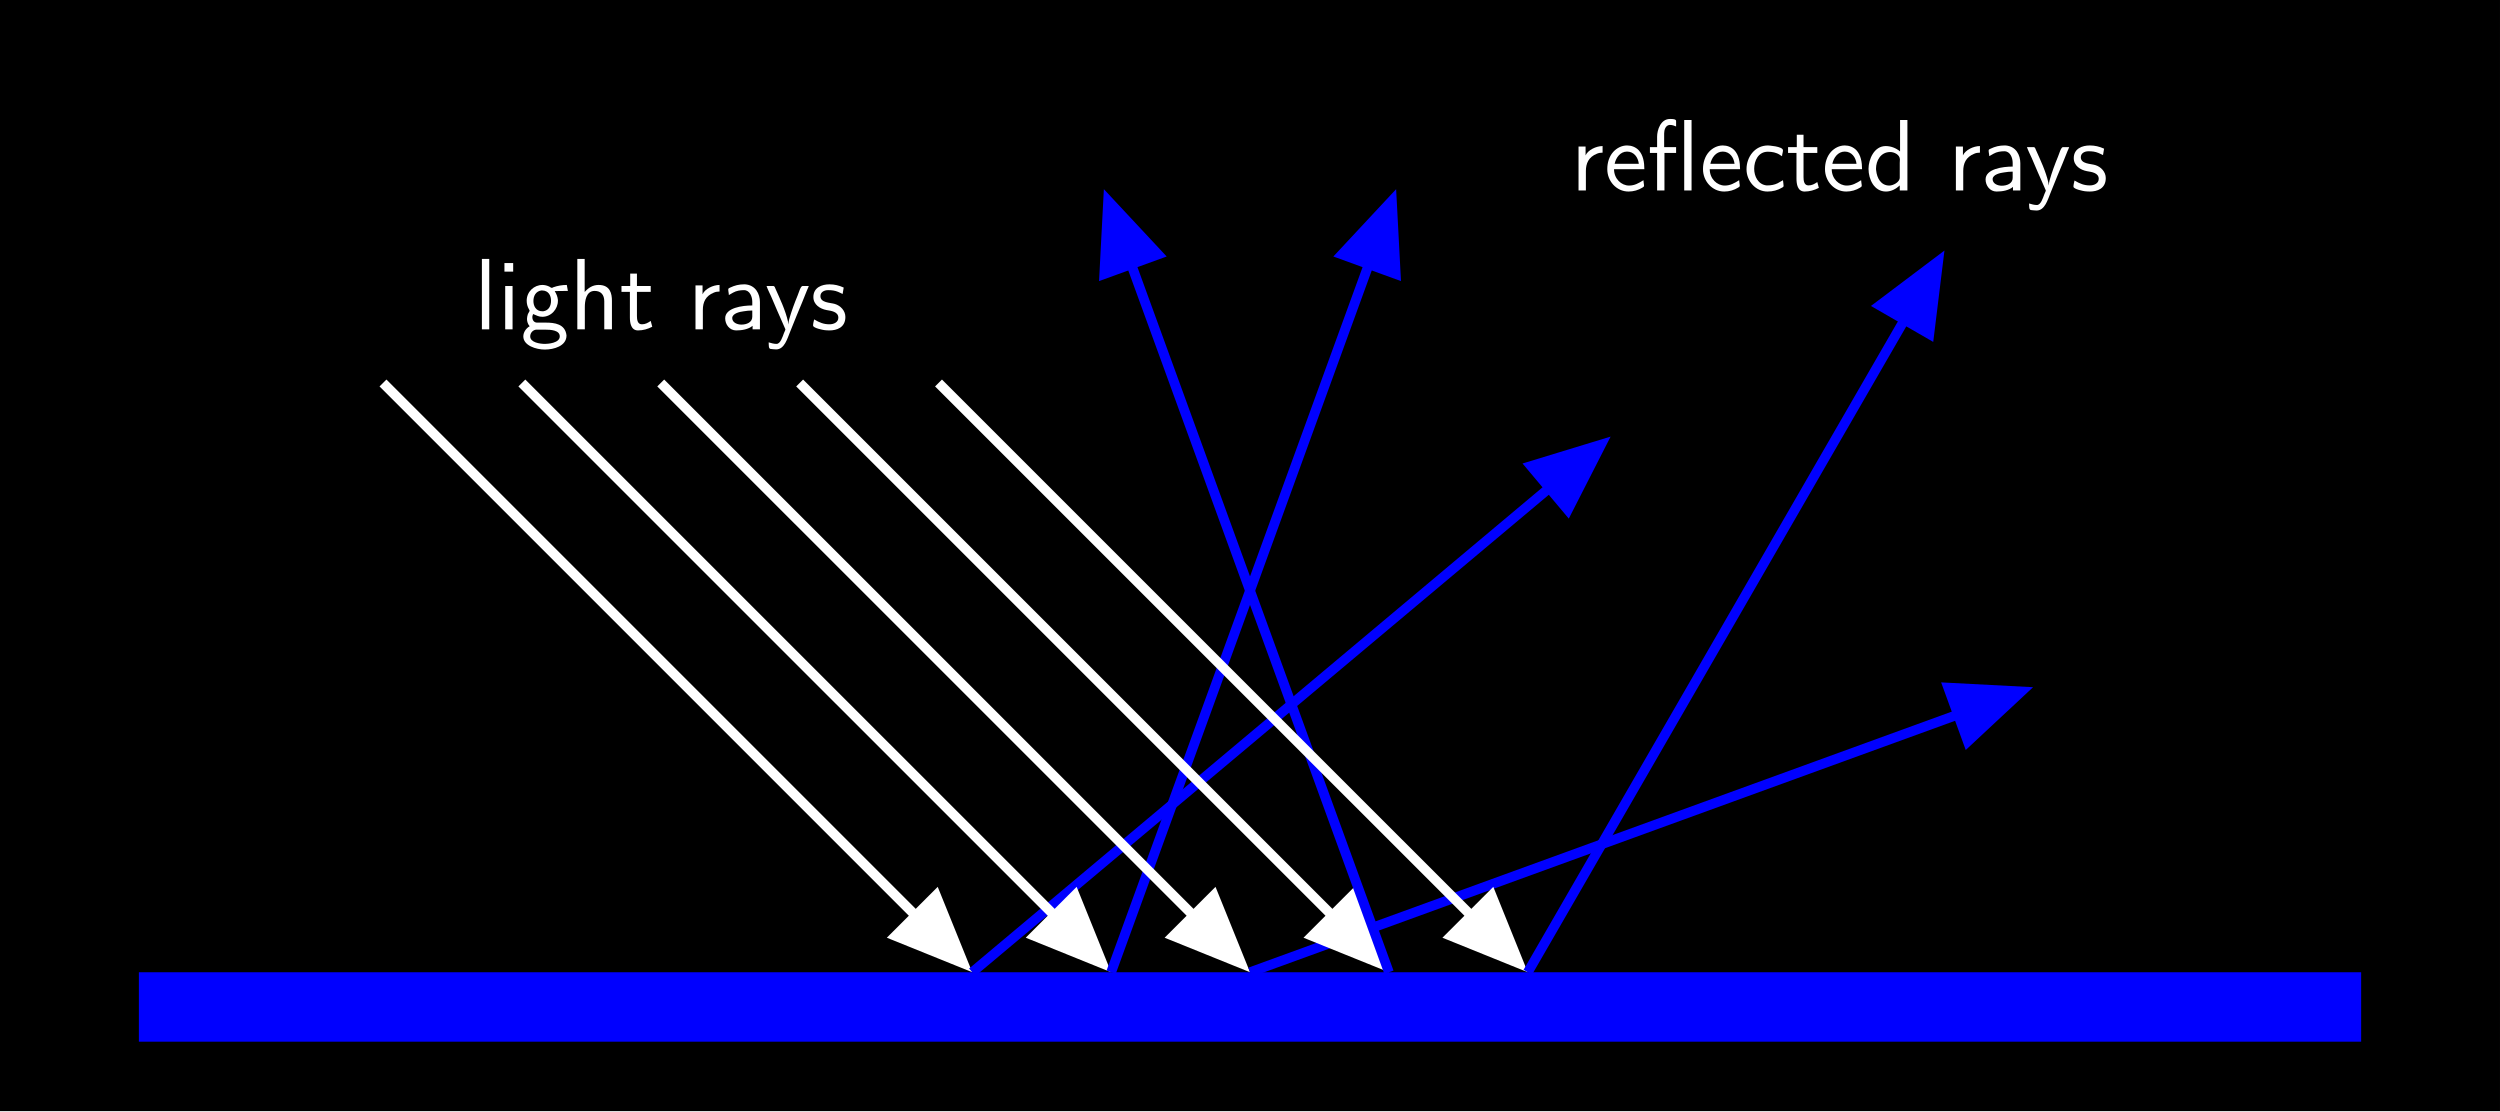
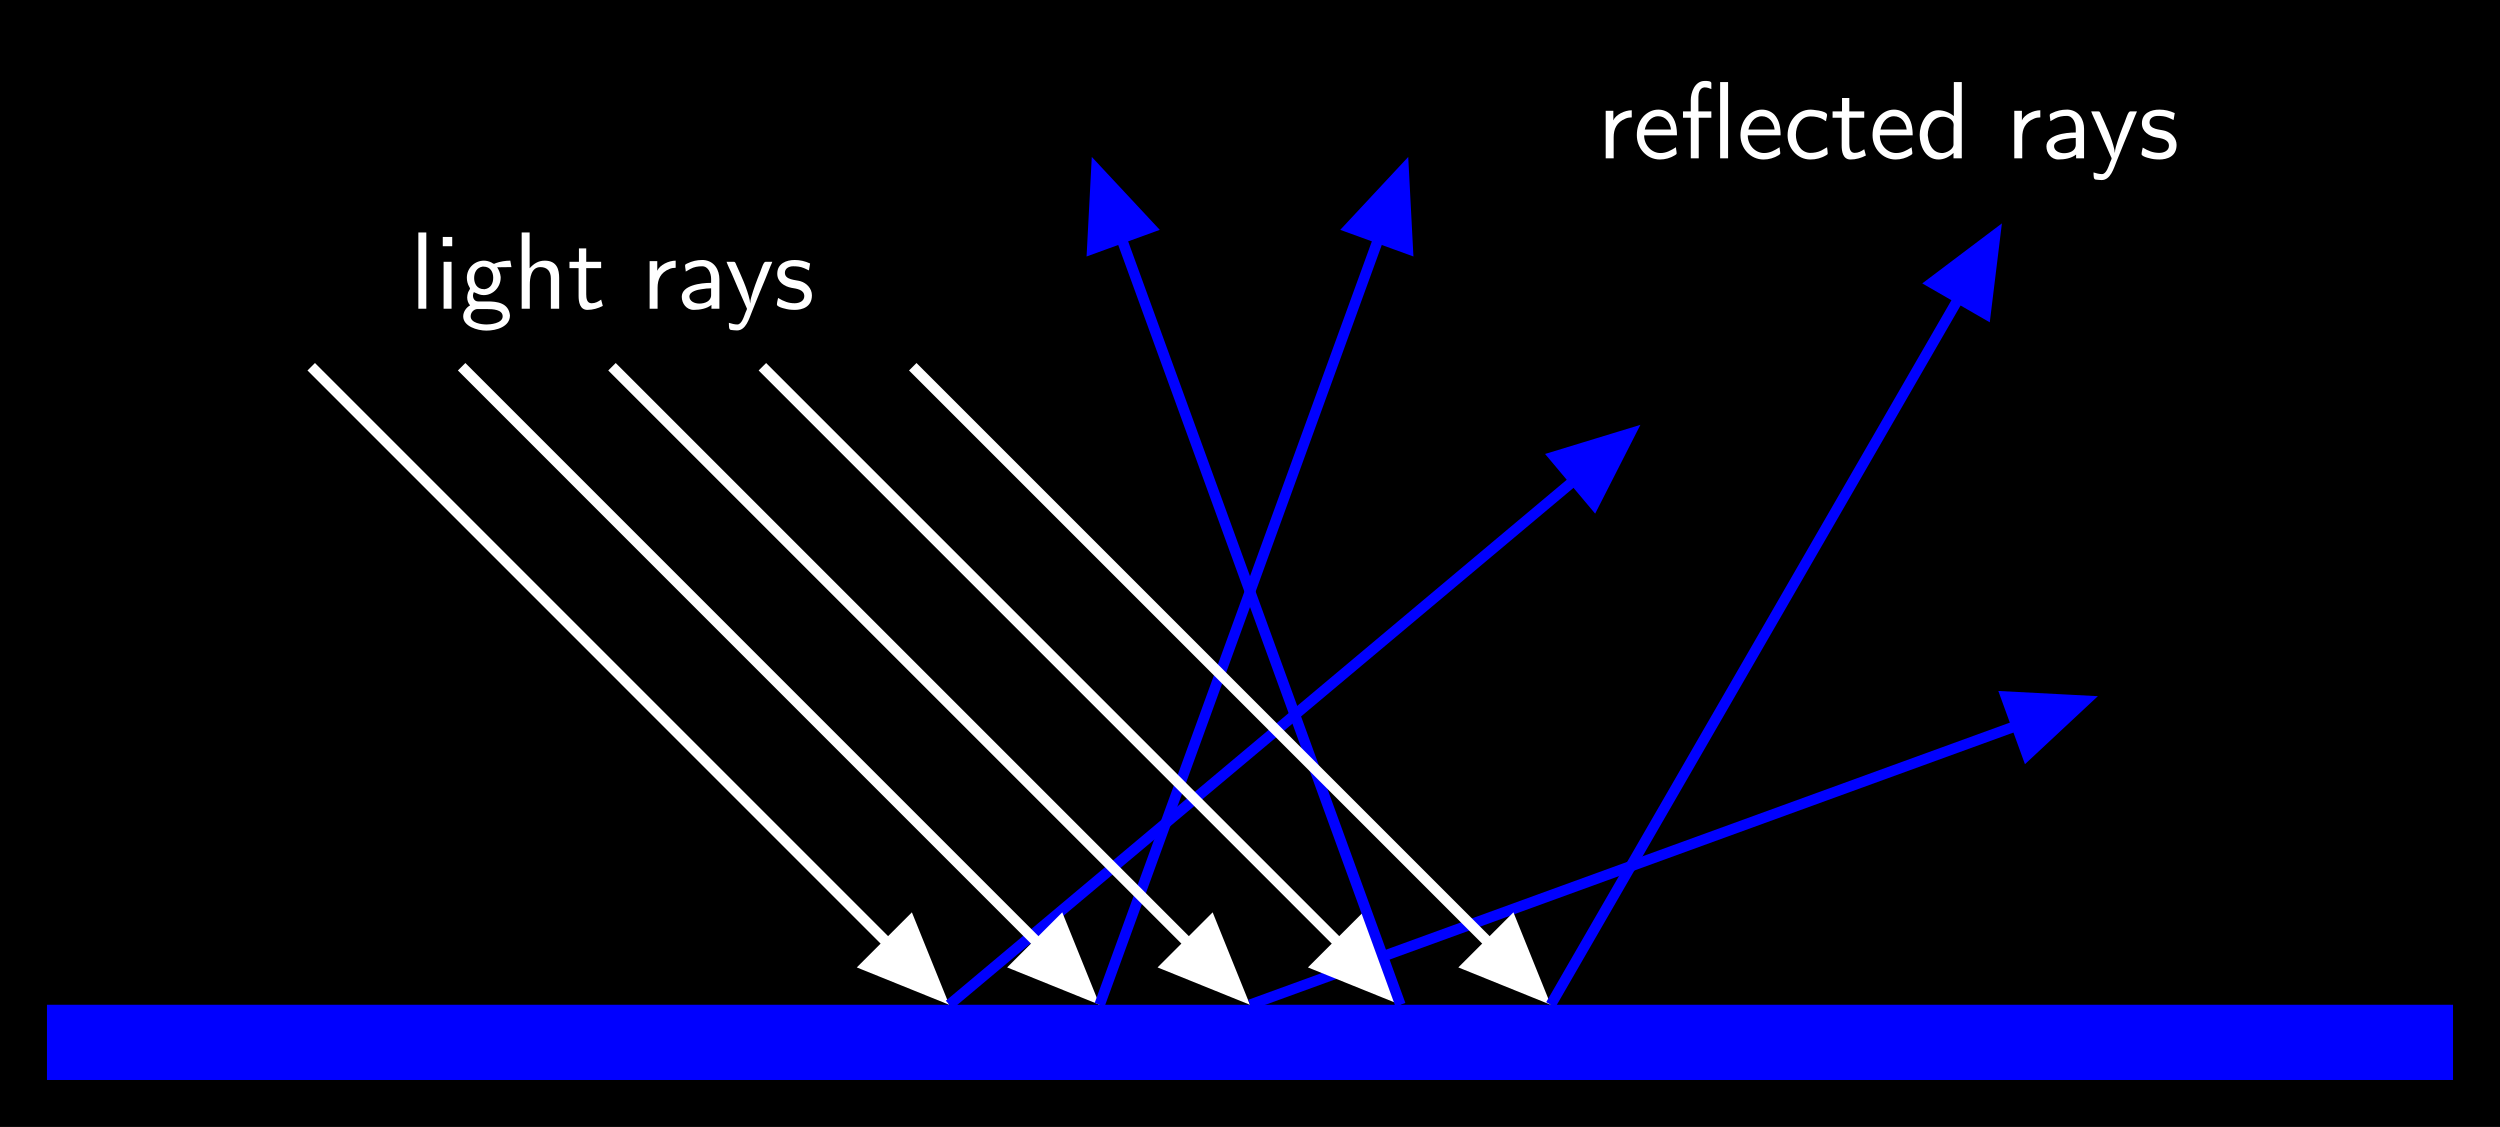
- <svg xmlns="http://www.w3.org/2000/svg" xmlns:xlink="http://www.w3.org/1999/xlink" width="255.118" height="113.386" viewBox="0 0 255.118 113.386">
+ <svg xmlns="http://www.w3.org/2000/svg" xmlns:xlink="http://www.w3.org/1999/xlink" width="235.625" height="106.214" viewBox="0 0 235.625 106.214">
  <defs>
    <g>
      <g id="glyph-0-0">
        <path d="M 0.812 -7.203 L 0.812 -0.016 L 1.562 -0.016 L 1.562 -7.203 Z M 0.812 -7.203 " />
      </g>
      <g id="glyph-0-1">
        <path d="M 0.812 -4.438 L 0.812 -0.016 L 1.562 -0.016 L 1.562 -4.438 Z M 0.734 -6.781 L 0.734 -5.906 L 1.625 -5.906 L 1.625 -6.781 Z M 0.734 -6.781 " />
      </g>
      <g id="glyph-0-2">
        <path d="M 0.922 -0.344 L 0.922 -0.328 C 0.562 -0.125 0.281 0.281 0.281 0.703 C 0.281 1.641 1.594 2.047 2.469 2.047 C 3.406 2.047 4.688 1.688 4.688 0.609 C 4.562 -0.578 3.453 -0.703 2.578 -0.703 L 1.688 -0.703 C 1.375 -0.703 1.203 -0.953 1.203 -1.25 L 1.203 -1.312 C 1.219 -1.422 1.25 -1.5 1.281 -1.578 C 1.656 -1.422 1.859 -1.297 2.219 -1.297 C 3.125 -1.297 3.812 -2.078 3.812 -2.938 L 3.812 -3.016 C 3.781 -3.344 3.656 -3.641 3.484 -3.922 L 4.828 -3.938 L 4.719 -4.547 C 4.266 -4.547 3.781 -4.469 3.344 -4.312 C 3.297 -4.281 3.234 -4.25 3.188 -4.25 C 3.109 -4.25 3 -4.344 2.938 -4.375 C 2.719 -4.484 2.469 -4.547 2.234 -4.547 C 1.391 -4.547 0.625 -3.875 0.625 -2.938 C 0.625 -2.625 0.703 -2.328 0.859 -2.062 C 0.875 -2.031 0.922 -1.969 0.922 -1.922 C 0.922 -1.844 0.781 -1.672 0.734 -1.531 C 0.688 -1.375 0.656 -1.219 0.656 -1.078 C 0.656 -0.812 0.75 -0.531 0.922 -0.344 Z M 1.578 0.016 L 2.516 0.016 C 3.078 0.016 4 0.062 4 0.703 C 4 1.391 2.766 1.469 2.5 1.469 C 1.984 1.469 0.984 1.328 0.984 0.703 C 0.984 0.359 1.234 0.062 1.578 0.016 Z M 2.109 -3.984 L 2.188 -3.984 C 2.875 -3.984 3.109 -3.438 3.109 -2.938 C 3.109 -2.406 2.875 -1.938 2.312 -1.859 L 2.234 -1.859 C 1.562 -1.859 1.312 -2.406 1.312 -2.906 C 1.312 -3.422 1.547 -3.891 2.109 -3.984 Z M 2.109 -3.984 " />
      </g>
      <g id="glyph-0-3">
        <path d="M 0.812 -7.203 L 0.812 -0.016 L 1.578 -0.016 L 1.578 -2.281 C 1.578 -2.875 1.688 -3.938 2.578 -3.938 C 3.234 -3.938 3.562 -3.531 3.562 -2.875 C 3.562 -2.75 3.562 -2.625 3.562 -2.516 L 3.562 -0.016 L 4.344 -0.016 L 4.344 -2.375 C 4.344 -2.547 4.344 -2.734 4.344 -2.922 C 4.344 -3.656 4.172 -4.547 2.984 -4.547 C 2.375 -4.547 1.938 -4.25 1.562 -3.828 L 1.562 -7.203 Z M 0.812 -7.203 " />
      </g>
      <g id="glyph-0-4">
        <path d="M 1.062 -5.703 L 1.062 -4.438 L 0.172 -4.438 L 0.172 -3.844 L 1.031 -3.844 L 1.031 -1.219 C 1.031 -0.672 1.141 0.094 1.859 0.094 C 2.375 0.094 2.859 -0.047 3.312 -0.281 L 3.156 -0.875 C 2.859 -0.672 2.609 -0.531 2.25 -0.531 C 1.797 -0.531 1.75 -1.031 1.75 -1.375 L 1.75 -3.844 L 3.156 -3.844 L 3.156 -4.438 L 1.75 -4.438 L 1.75 -5.703 Z M 1.062 -5.703 " />
      </g>
      <g id="glyph-0-5">
        <path d="M 1.531 -3.594 L 1.531 -4.5 L 0.812 -4.5 L 0.812 -0.016 L 1.562 -0.016 L 1.562 -2 C 1.562 -2.766 1.828 -3.422 2.688 -3.766 C 2.859 -3.844 3.062 -3.875 3.266 -3.875 L 3.266 -4.547 C 2.609 -4.547 1.766 -4.141 1.531 -3.594 Z M 1.531 -3.594 " />
      </g>
      <g id="glyph-0-6">
        <path d="M 0.812 -3.516 C 0.969 -3.594 1.094 -3.688 1.25 -3.766 C 1.578 -3.953 1.969 -4.016 2.359 -4.016 C 2.953 -4.016 3.203 -3.344 3.203 -2.828 C 3.203 -2.703 3.203 -2.578 3.203 -2.453 C 2.188 -2.453 0.438 -2.219 0.438 -1.141 C 0.438 -0.516 0.875 0.094 1.562 0.094 C 2.141 0.094 2.797 -0.016 3.234 -0.375 L 3.234 -0.016 L 3.984 -0.016 L 3.984 -2.797 C 3.984 -3.625 3.547 -4.531 2.469 -4.609 L 2.359 -4.609 C 1.859 -4.609 1.406 -4.5 0.953 -4.281 C 0.875 -4.25 0.75 -4.203 0.75 -4.094 C 0.75 -3.891 0.812 -3.703 0.812 -3.516 Z M 3.203 -1.938 L 3.203 -1.297 C 3.203 -0.719 2.609 -0.5 2.094 -0.5 C 1.672 -0.5 1.156 -0.703 1.156 -1.172 C 1.172 -1.656 1.953 -1.812 2.328 -1.859 C 2.609 -1.906 2.906 -1.938 3.203 -1.938 Z M 3.203 -1.938 " />
      </g>
      <g id="glyph-0-7">
        <path d="M 0.141 -4.438 C 0.266 -4.078 0.453 -3.719 0.609 -3.375 C 1.031 -2.375 1.453 -1.406 1.891 -0.422 L 2 -0.172 C 2.031 -0.125 2.047 -0.078 2.062 -0.031 L 2.062 -0.016 C 2.062 0.031 2.047 0.078 2.031 0.109 L 1.922 0.359 C 1.766 0.766 1.562 1.469 1.156 1.469 C 0.891 1.469 0.625 1.391 0.359 1.312 C 0.375 1.656 0.344 1.938 0.547 1.984 C 0.734 2 0.938 2.031 1.125 2.031 C 1.969 2.031 2.266 0.922 2.547 0.234 L 3.234 -1.469 C 3.594 -2.328 3.953 -3.188 4.281 -4.031 C 4.344 -4.172 4.406 -4.297 4.453 -4.438 L 3.812 -4.438 C 3.625 -4.438 3.438 -3.797 3.312 -3.469 C 2.984 -2.672 2.688 -1.875 2.453 -1.047 C 2.406 -0.875 2.375 -0.688 2.375 -0.516 C 2.344 -0.609 2.344 -0.719 2.328 -0.812 C 2.078 -1.953 1.5 -3.156 1.062 -4.141 L 0.984 -4.328 C 0.922 -4.406 0.922 -4.438 0.812 -4.438 Z M 0.141 -4.438 " />
      </g>
      <g id="glyph-0-8">
        <path d="M 0.406 -1.031 C 0.359 -0.828 0.297 -0.594 0.297 -0.406 C 0.297 -0.141 1.328 0.047 1.453 0.062 C 1.609 0.078 1.781 0.094 1.969 0.094 C 2.703 0.094 3.594 -0.188 3.594 -1.281 C 3.594 -1.922 3.094 -2.438 2.516 -2.609 C 2.031 -2.75 1.047 -2.719 1.047 -3.406 C 1.047 -3.812 1.422 -4.016 1.828 -4.016 C 2.172 -4.016 2.516 -3.984 2.844 -3.844 C 3.016 -3.781 3.156 -3.688 3.312 -3.625 L 3.422 -4.281 C 2.938 -4.5 2.484 -4.609 1.969 -4.609 C 1.203 -4.609 0.328 -4.297 0.328 -3.312 C 0.328 -2.531 1.016 -2.109 1.672 -1.984 C 2.125 -1.906 2.875 -1.828 2.875 -1.203 C 2.875 -0.734 2.406 -0.531 1.969 -0.531 C 1.391 -0.531 0.953 -0.703 0.406 -1.031 Z M 0.406 -1.031 " />
      </g>
      <g id="glyph-0-9">
        <path d="M 4.031 -1.062 C 3.531 -0.75 3.125 -0.516 2.562 -0.516 C 1.781 -0.516 1.031 -1.203 1.031 -2.188 L 4.125 -2.188 C 4.125 -2.875 4.016 -3.625 3.531 -4.141 C 3.219 -4.453 2.797 -4.609 2.359 -4.609 C 1.812 -4.609 1.312 -4.344 0.953 -3.953 C 0.531 -3.484 0.344 -2.844 0.344 -2.219 L 0.344 -2.172 C 0.344 -1 1.25 0.094 2.516 0.094 C 3.016 0.094 3.516 -0.047 3.938 -0.312 C 4 -0.375 4.094 -0.391 4.094 -0.484 C 4.094 -0.672 4.031 -0.875 4.031 -1.062 Z M 1.094 -2.734 C 1.219 -3.344 1.656 -3.984 2.359 -3.984 C 3.062 -3.984 3.484 -3.406 3.562 -2.734 Z M 1.094 -2.734 " />
      </g>
      <g id="glyph-0-10">
        <path d="M 1 -4.438 L 0.266 -4.438 L 0.266 -3.844 L 1 -3.844 L 1 -0.016 L 1.75 -0.016 L 1.75 -3.844 L 2.938 -3.844 L 2.938 -4.438 L 1.719 -4.438 L 1.719 -5.828 C 1.719 -6.172 1.844 -6.656 2.266 -6.703 L 2.328 -6.703 C 2.562 -6.703 2.734 -6.625 2.938 -6.547 L 2.938 -7.109 C 2.938 -7.312 2.516 -7.312 2.359 -7.312 L 2.312 -7.312 C 1.359 -7.312 1 -6.188 1 -5.5 Z M 3.766 -7.203 L 3.766 -0.016 L 4.516 -0.016 L 4.516 -7.203 Z M 3.766 -7.203 " />
      </g>
      <g id="glyph-0-11">
        <path d="M 4.078 -1.062 C 3.891 -0.969 3.719 -0.844 3.531 -0.75 C 3.219 -0.594 2.844 -0.531 2.5 -0.531 L 2.406 -0.531 C 1.531 -0.625 1.141 -1.469 1.141 -2.234 C 1.141 -3.047 1.562 -3.969 2.531 -3.969 C 2.953 -3.969 3.391 -3.891 3.75 -3.656 C 3.828 -3.609 3.891 -3.547 3.984 -3.516 C 3.984 -3.703 4.078 -3.906 4.078 -4.109 C 4.078 -4.531 2.531 -4.609 2.547 -4.609 C 1.188 -4.609 0.359 -3.406 0.359 -2.203 L 0.359 -2.141 C 0.375 -1 1.266 0.094 2.5 0.094 C 3.031 0.094 3.531 -0.031 4 -0.312 C 4.062 -0.359 4.141 -0.375 4.141 -0.484 C 4.141 -0.672 4.094 -0.875 4.078 -1.062 Z M 4.078 -1.062 " />
      </g>
      <g id="glyph-0-12">
        <path d="M 3.578 -7.203 L 3.578 -4 C 3.172 -4.344 2.641 -4.547 2.109 -4.547 C 0.938 -4.547 0.359 -3.203 0.359 -2.219 C 0.359 -1.172 0.922 0.094 2.141 0.094 C 2.672 0.094 3.172 -0.172 3.547 -0.531 L 3.547 -0.016 L 4.328 -0.016 L 4.328 -7.203 Z M 1.141 -2.047 C 1.125 -2.109 1.125 -2.188 1.125 -2.25 C 1.125 -3.047 1.594 -3.938 2.578 -3.938 C 2.969 -3.938 3.562 -3.672 3.562 -3.172 C 3.562 -3.047 3.547 -2.938 3.547 -2.828 L 3.547 -1.328 C 3.547 -0.844 2.844 -0.516 2.484 -0.516 C 1.625 -0.516 1.219 -1.281 1.141 -2.047 Z M 1.141 -2.047 " />
      </g>
    </g>
    <clipPath id="clip-0">
-       <path clip-rule="nonzero" d="M 0 0 L 255.117 0 L 255.117 113.387 L 0 113.387 Z M 0 0 " />
+       <path clip-rule="nonzero" d="M 15 20 L 103 20 L 103 106.215 L 15 106.215 Z M 15 20 " />
    </clipPath>
    <clipPath id="clip-1">
-       <path clip-rule="nonzero" d="M 85 31 L 178 31 L 178 113.387 L 85 113.387 Z M 85 31 " />
+       <path clip-rule="nonzero" d="M 67 72 L 103 72 L 103 106.215 L 67 106.215 Z M 67 72 " />
    </clipPath>
    <clipPath id="clip-2">
-       <path clip-rule="nonzero" d="M 99 6 L 156 6 L 156 113.387 L 99 113.387 Z M 99 6 " />
+       <path clip-rule="nonzero" d="M 75 27 L 168 27 L 168 106.215 L 75 106.215 Z M 75 27 " />
    </clipPath>
    <clipPath id="clip-3">
-       <path clip-rule="nonzero" d="M 113 56 L 221 56 L 221 113.387 L 113 113.387 Z M 113 56 " />
+       <path clip-rule="nonzero" d="M 29 20 L 117 20 L 117 106.215 L 29 106.215 Z M 29 20 " />
    </clipPath>
    <clipPath id="clip-4">
-       <path clip-rule="nonzero" d="M 99 6 L 156 6 L 156 113.387 L 99 113.387 Z M 99 6 " />
+       <path clip-rule="nonzero" d="M 81 72 L 117 72 L 117 106.215 L 81 106.215 Z M 81 72 " />
    </clipPath>
    <clipPath id="clip-5">
-       <path clip-rule="nonzero" d="M 141 12 L 212 12 L 212 113.387 L 141 113.387 Z M 141 12 " />
+       <path clip-rule="nonzero" d="M 89 2 L 147 2 L 147 106.215 L 89 106.215 Z M 89 2 " />
+     </clipPath>
+     <clipPath id="clip-6">
+       <path clip-rule="nonzero" d="M 43 20 L 131 20 L 131 106.215 L 43 106.215 Z M 43 20 " />
+     </clipPath>
+     <clipPath id="clip-7">
+       <path clip-rule="nonzero" d="M 95 72 L 131 72 L 131 106.215 L 95 106.215 Z M 95 72 " />
+     </clipPath>
+     <clipPath id="clip-8">
+       <path clip-rule="nonzero" d="M 103 52 L 211 52 L 211 106.215 L 103 106.215 Z M 103 52 " />
+     </clipPath>
+     <clipPath id="clip-9">
+       <path clip-rule="nonzero" d="M 57 20 L 145 20 L 145 106.215 L 57 106.215 Z M 57 20 " />
+     </clipPath>
+     <clipPath id="clip-10">
+       <path clip-rule="nonzero" d="M 110 72 L 146 72 L 146 106.215 L 110 106.215 Z M 110 72 " />
+     </clipPath>
+     <clipPath id="clip-11">
+       <path clip-rule="nonzero" d="M 89 2 L 147 2 L 147 106.215 L 89 106.215 Z M 89 2 " />
+     </clipPath>
+     <clipPath id="clip-12">
+       <path clip-rule="nonzero" d="M 71 20 L 160 20 L 160 106.215 L 71 106.215 Z M 71 20 " />
+     </clipPath>
+     <clipPath id="clip-13">
+       <path clip-rule="nonzero" d="M 124 72 L 160 72 L 160 106.215 L 124 106.215 Z M 124 72 " />
+     </clipPath>
+     <clipPath id="clip-14">
+       <path clip-rule="nonzero" d="M 132 8 L 202 8 L 202 106.215 L 132 106.215 Z M 132 8 " />
    </clipPath>
  </defs>
+   <path fill-rule="nonzero" fill="rgb(0%, 0%, 0%)" fill-opacity="1" d="M 0 106.215 L 0 0 L 235.629 0 L 235.629 106.215 Z M 0 106.215 " />
+   <path fill-rule="nonzero" fill="rgb(0%, 0%, 100%)" fill-opacity="1" d="M 4.426 94.699 L 4.426 101.789 L 231.199 101.789 L 231.199 94.699 Z M 4.426 94.699 " />
  <g clip-path="url(#clip-0)">
-     <path fill-rule="nonzero" fill="rgb(0%, 0%, 0%)" fill-opacity="1" d="M 0 113.387 L 0 0 L 255.121 0 L 255.121 113.387 Z M 0 113.387 " />
+     <path fill="none" stroke-width="0.996" stroke-linecap="butt" stroke-linejoin="miter" stroke="rgb(100%, 100%, 100%)" stroke-opacity="1" stroke-miterlimit="10" d="M -3.441 60.135 L 55.528 1.166 " transform="matrix(1, 0, 0, -1, 32.773, 94.701)" />
  </g>
-   <path fill-rule="nonzero" fill="rgb(0%, 0%, 100%)" fill-opacity="1" d="M 14.172 99.215 L 14.172 106.301 L 240.949 106.301 L 240.949 99.215 Z M 14.172 99.215 " />
-   <path fill="none" stroke-width="0.996" stroke-linecap="butt" stroke-linejoin="miter" stroke="rgb(100%, 100%, 100%)" stroke-opacity="1" stroke-miterlimit="10" d="M -3.438 60.131 L 55.527 1.166 " transform="matrix(1, 0, 0, -1, 42.52, 99.213)" />
-   <path fill-rule="nonzero" fill="rgb(100%, 100%, 100%)" fill-opacity="1" stroke-width="0.996" stroke-linecap="butt" stroke-linejoin="miter" stroke="rgb(100%, 100%, 100%)" stroke-opacity="1" stroke-miterlimit="10" d="M -6.506 2.919 L 0.375 -0 L -6.506 -2.92 Z M -6.506 2.919 " transform="matrix(0.7071, 0.7071, 0.7071, -0.7071, 98.04771, 98.0471)" />
+   <path fill-rule="nonzero" fill="rgb(100%, 100%, 100%)" fill-opacity="1" d="M 85.766 86.871 L 88.566 93.801 L 81.637 91 Z M 85.766 86.871 " />
  <g clip-path="url(#clip-1)">
-     <path fill="none" stroke-width="0.996" stroke-linecap="butt" stroke-linejoin="miter" stroke="rgb(0%, 0%, 100%)" stroke-opacity="1" stroke-miterlimit="10" d="M 56.695 -0.002 L 120.574 53.604 " transform="matrix(1, 0, 0, -1, 42.52, 99.213)" />
+     <path fill="none" stroke-width="0.996" stroke-linecap="butt" stroke-linejoin="miter" stroke="rgb(100%, 100%, 100%)" stroke-opacity="1" stroke-miterlimit="10" d="M -6.505 2.92 L 0.376 0 L -6.505 -2.92 Z M -6.505 2.92 " transform="matrix(0.7071, 0.7071, 0.7071, -0.7071, 88.30071, 93.5351)" />
  </g>
-   <path fill-rule="nonzero" fill="rgb(0%, 0%, 100%)" fill-opacity="1" stroke-width="0.996" stroke-linecap="butt" stroke-linejoin="miter" stroke="rgb(0%, 0%, 100%)" stroke-opacity="1" stroke-miterlimit="10" d="M -6.506 2.92 L 0.374 -0.003 L -6.505 -2.92 Z M -6.506 2.92 " transform="matrix(0.76602, -0.64278, -0.64278, -0.76602, 163.0947, 45.60958)" />
-   <path fill="none" stroke-width="0.996" stroke-linecap="butt" stroke-linejoin="miter" stroke="rgb(100%, 100%, 100%)" stroke-opacity="1" stroke-miterlimit="10" d="M 10.734 60.131 L 69.703 1.166 " transform="matrix(1, 0, 0, -1, 42.52, 99.213)" />
-   <path fill-rule="nonzero" fill="rgb(100%, 100%, 100%)" fill-opacity="1" stroke-width="0.996" stroke-linecap="butt" stroke-linejoin="miter" stroke="rgb(100%, 100%, 100%)" stroke-opacity="1" stroke-miterlimit="10" d="M -6.504 2.921 L 0.374 -0.002 L -6.504 -2.918 Z M -6.504 2.921 " transform="matrix(0.7071, 0.7071, 0.7071, -0.7071, 112.2211, 98.0471)" />
  <g clip-path="url(#clip-2)">
-     <path fill="none" stroke-width="0.996" stroke-linecap="butt" stroke-linejoin="miter" stroke="rgb(0%, 0%, 100%)" stroke-opacity="1" stroke-miterlimit="10" d="M 70.867 -0.002 L 99.39 78.361 " transform="matrix(1, 0, 0, -1, 42.52, 99.213)" />
+     <path fill="none" stroke-width="0.996" stroke-linecap="butt" stroke-linejoin="miter" stroke="rgb(0%, 0%, 100%)" stroke-opacity="1" stroke-miterlimit="10" d="M 56.692 0.002 L 120.575 53.603 " transform="matrix(1, 0, 0, -1, 32.773, 94.701)" />
  </g>
-   <path fill-rule="nonzero" fill="rgb(0%, 0%, 100%)" fill-opacity="1" stroke-width="0.996" stroke-linecap="butt" stroke-linejoin="miter" stroke="rgb(0%, 0%, 100%)" stroke-opacity="1" stroke-miterlimit="10" d="M -6.505 2.919 L 0.372 0.001 L -6.504 -2.921 Z M -6.505 2.919 " transform="matrix(0.34201, -0.93968, -0.93968, -0.34201, 141.9091, 20.85013)" />
-   <path fill="none" stroke-width="0.996" stroke-linecap="butt" stroke-linejoin="miter" stroke="rgb(100%, 100%, 100%)" stroke-opacity="1" stroke-miterlimit="10" d="M 24.906 60.131 L 83.875 1.166 " transform="matrix(1, 0, 0, -1, 42.52, 99.213)" />
-   <path fill-rule="nonzero" fill="rgb(100%, 100%, 100%)" fill-opacity="1" stroke-width="0.996" stroke-linecap="butt" stroke-linejoin="miter" stroke="rgb(100%, 100%, 100%)" stroke-opacity="1" stroke-miterlimit="10" d="M -6.505 2.92 L 0.375 0 L -6.505 -2.919 Z M -6.505 2.92 " transform="matrix(0.7071, 0.7071, 0.7071, -0.7071, 126.3945, 98.0471)" />
+   <path fill-rule="nonzero" fill="rgb(0%, 0%, 100%)" fill-opacity="1" stroke-width="0.996" stroke-linecap="butt" stroke-linejoin="miter" stroke="rgb(0%, 0%, 100%)" stroke-opacity="1" stroke-miterlimit="10" d="M -6.505 2.919 L 0.372 -0.001 L -6.505 -2.92 Z M -6.505 2.919 " transform="matrix(0.76602, -0.64278, -0.64278, -0.76602, 153.3477, 41.09758)" />
  <g clip-path="url(#clip-3)">
-     <path fill="none" stroke-width="0.996" stroke-linecap="butt" stroke-linejoin="miter" stroke="rgb(0%, 0%, 100%)" stroke-opacity="1" stroke-miterlimit="10" d="M 85.039 -0.002 L 163.402 28.522 " transform="matrix(1, 0, 0, -1, 42.52, 99.213)" />
+     <path fill="none" stroke-width="0.996" stroke-linecap="butt" stroke-linejoin="miter" stroke="rgb(100%, 100%, 100%)" stroke-opacity="1" stroke-miterlimit="10" d="M 10.735 60.135 L 69.7 1.166 " transform="matrix(1, 0, 0, -1, 32.773, 94.701)" />
  </g>
-   <path fill-rule="nonzero" fill="rgb(0%, 0%, 100%)" fill-opacity="1" stroke-width="0.996" stroke-linecap="butt" stroke-linejoin="miter" stroke="rgb(0%, 0%, 100%)" stroke-opacity="1" stroke-miterlimit="10" d="M -6.505 2.92 L 0.373 0.001 L -6.506 -2.92 Z M -6.505 2.92 " transform="matrix(0.93968, -0.34201, -0.34201, -0.93968, 205.9233, 70.69092)" />
-   <path fill="none" stroke-width="0.996" stroke-linecap="butt" stroke-linejoin="miter" stroke="rgb(100%, 100%, 100%)" stroke-opacity="1" stroke-miterlimit="10" d="M 39.082 60.131 L 98.046 1.166 " transform="matrix(1, 0, 0, -1, 42.52, 99.213)" />
-   <path fill-rule="nonzero" fill="rgb(100%, 100%, 100%)" fill-opacity="1" stroke-width="0.996" stroke-linecap="butt" stroke-linejoin="miter" stroke="rgb(100%, 100%, 100%)" stroke-opacity="1" stroke-miterlimit="10" d="M -6.506 2.919 L 0.374 -0.001 L -6.506 -2.921 Z M -6.506 2.919 " transform="matrix(0.7071, 0.7071, 0.7071, -0.7071, 140.5679, 98.0471)" />
+   <path fill-rule="nonzero" fill="rgb(100%, 100%, 100%)" fill-opacity="1" d="M 99.938 86.871 L 102.738 93.801 L 95.809 91 Z M 99.938 86.871 " />
  <g clip-path="url(#clip-4)">
-     <path fill="none" stroke-width="0.996" stroke-linecap="butt" stroke-linejoin="miter" stroke="rgb(0%, 0%, 100%)" stroke-opacity="1" stroke-miterlimit="10" d="M 99.214 -0.002 L 70.691 78.361 " transform="matrix(1, 0, 0, -1, 42.52, 99.213)" />
+     <path fill="none" stroke-width="0.996" stroke-linecap="butt" stroke-linejoin="miter" stroke="rgb(100%, 100%, 100%)" stroke-opacity="1" stroke-miterlimit="10" d="M -6.506 2.919 L 0.375 -0.001 L -6.506 -2.921 Z M -6.506 2.919 " transform="matrix(0.7071, 0.7071, 0.7071, -0.7071, 102.4741, 93.5351)" />
  </g>
-   <path fill-rule="nonzero" fill="rgb(0%, 0%, 100%)" fill-opacity="1" stroke-width="0.996" stroke-linecap="butt" stroke-linejoin="miter" stroke="rgb(0%, 0%, 100%)" stroke-opacity="1" stroke-miterlimit="10" d="M -6.504 2.921 L 0.373 0.002 L -6.505 -2.919 Z M -6.504 2.921 " transform="matrix(-0.34201, -0.93968, -0.93968, 0.34201, 113.2117, 20.85013)" />
-   <path fill="none" stroke-width="0.996" stroke-linecap="butt" stroke-linejoin="miter" stroke="rgb(100%, 100%, 100%)" stroke-opacity="1" stroke-miterlimit="10" d="M 53.253 60.131 L 112.222 1.166 " transform="matrix(1, 0, 0, -1, 42.52, 99.213)" />
-   <path fill-rule="nonzero" fill="rgb(100%, 100%, 100%)" fill-opacity="1" stroke-width="0.996" stroke-linecap="butt" stroke-linejoin="miter" stroke="rgb(100%, 100%, 100%)" stroke-opacity="1" stroke-miterlimit="10" d="M -6.504 2.92 L 0.373 -0.002 L -6.504 -2.919 Z M -6.504 2.92 " transform="matrix(0.7071, 0.7071, 0.7071, -0.7071, 154.7413, 98.0471)" />
  <g clip-path="url(#clip-5)">
-     <path fill="none" stroke-width="0.996" stroke-linecap="butt" stroke-linejoin="miter" stroke="rgb(0%, 0%, 100%)" stroke-opacity="1" stroke-miterlimit="10" d="M 113.386 -0.002 L 155.082 72.221 " transform="matrix(1, 0, 0, -1, 42.52, 99.213)" />
+     <path fill="none" stroke-width="0.996" stroke-linecap="butt" stroke-linejoin="miter" stroke="rgb(0%, 0%, 100%)" stroke-opacity="1" stroke-miterlimit="10" d="M 70.868 0.002 L 99.387 78.361 " transform="matrix(1, 0, 0, -1, 32.773, 94.701)" />
  </g>
-   <path fill-rule="nonzero" fill="rgb(0%, 0%, 100%)" fill-opacity="1" stroke-width="0.996" stroke-linecap="butt" stroke-linejoin="miter" stroke="rgb(0%, 0%, 100%)" stroke-opacity="1" stroke-miterlimit="10" d="M -6.505 2.918 L 0.372 -0 L -6.504 -2.919 Z M -6.505 2.918 " transform="matrix(0.49998, -0.86601, -0.86601, -0.49998, 197.603, 26.99356)" />
+   <path fill-rule="nonzero" fill="rgb(0%, 0%, 100%)" fill-opacity="1" stroke-width="0.996" stroke-linecap="butt" stroke-linejoin="miter" stroke="rgb(0%, 0%, 100%)" stroke-opacity="1" stroke-miterlimit="10" d="M -6.505 2.918 L 0.372 0 L -6.505 -2.919 Z M -6.505 2.918 " transform="matrix(0.34201, -0.93968, -0.93968, -0.34201, 132.1621, 16.33813)" />
+   <g clip-path="url(#clip-6)">
+     <path fill="none" stroke-width="0.996" stroke-linecap="butt" stroke-linejoin="miter" stroke="rgb(100%, 100%, 100%)" stroke-opacity="1" stroke-miterlimit="10" d="M 24.907 60.135 L 83.875 1.166 " transform="matrix(1, 0, 0, -1, 32.773, 94.701)" />
+   </g>
+   <path fill-rule="nonzero" fill="rgb(100%, 100%, 100%)" fill-opacity="1" d="M 114.113 86.871 L 116.91 93.801 L 109.984 91 Z M 114.113 86.871 " />
+   <g clip-path="url(#clip-7)">
+     <path fill="none" stroke-width="0.996" stroke-linecap="butt" stroke-linejoin="miter" stroke="rgb(100%, 100%, 100%)" stroke-opacity="1" stroke-miterlimit="10" d="M -6.504 2.92 L 0.374 -0.002 L -6.504 -2.919 Z M -6.504 2.92 " transform="matrix(0.7071, 0.7071, 0.7071, -0.7071, 116.6475, 93.5351)" />
+   </g>
+   <g clip-path="url(#clip-8)">
+     <path fill="none" stroke-width="0.996" stroke-linecap="butt" stroke-linejoin="miter" stroke="rgb(0%, 0%, 100%)" stroke-opacity="1" stroke-miterlimit="10" d="M 85.04 0.002 L 163.403 28.521 " transform="matrix(1, 0, 0, -1, 32.773, 94.701)" />
+   </g>
+   <path fill-rule="nonzero" fill="rgb(0%, 0%, 100%)" fill-opacity="1" stroke-width="0.996" stroke-linecap="butt" stroke-linejoin="miter" stroke="rgb(0%, 0%, 100%)" stroke-opacity="1" stroke-miterlimit="10" d="M -6.504 2.919 L 0.374 0 L -6.505 -2.921 Z M -6.504 2.919 " transform="matrix(0.93968, -0.34201, -0.34201, -0.93968, 196.1763, 66.17892)" />
+   <g clip-path="url(#clip-9)">
+     <path fill="none" stroke-width="0.996" stroke-linecap="butt" stroke-linejoin="miter" stroke="rgb(100%, 100%, 100%)" stroke-opacity="1" stroke-miterlimit="10" d="M 39.082 60.135 L 98.047 1.166 " transform="matrix(1, 0, 0, -1, 32.773, 94.701)" />
+   </g>
+   <path fill-rule="nonzero" fill="rgb(100%, 100%, 100%)" fill-opacity="1" d="M 128.285 86.871 L 131.086 93.801 L 124.156 91 Z M 128.285 86.871 " />
+   <g clip-path="url(#clip-10)">
+     <path fill="none" stroke-width="0.996" stroke-linecap="butt" stroke-linejoin="miter" stroke="rgb(100%, 100%, 100%)" stroke-opacity="1" stroke-miterlimit="10" d="M -6.505 2.919 L 0.375 -0 L -6.505 -2.92 Z M -6.505 2.919 " transform="matrix(0.7071, 0.7071, 0.7071, -0.7071, 130.8209, 93.5351)" />
+   </g>
+   <g clip-path="url(#clip-11)">
+     <path fill="none" stroke-width="0.996" stroke-linecap="butt" stroke-linejoin="miter" stroke="rgb(0%, 0%, 100%)" stroke-opacity="1" stroke-miterlimit="10" d="M 99.215 0.002 L 70.692 78.361 " transform="matrix(1, 0, 0, -1, 32.773, 94.701)" />
+   </g>
+   <path fill-rule="nonzero" fill="rgb(0%, 0%, 100%)" fill-opacity="1" stroke-width="0.996" stroke-linecap="butt" stroke-linejoin="miter" stroke="rgb(0%, 0%, 100%)" stroke-opacity="1" stroke-miterlimit="10" d="M -6.505 2.92 L 0.373 0.001 L -6.506 -2.92 Z M -6.505 2.92 " transform="matrix(-0.34201, -0.93968, -0.93968, 0.34201, 103.4647, 16.33813)" />
+   <g clip-path="url(#clip-12)">
+     <path fill="none" stroke-width="0.996" stroke-linecap="butt" stroke-linejoin="miter" stroke="rgb(100%, 100%, 100%)" stroke-opacity="1" stroke-miterlimit="10" d="M 53.254 60.135 L 112.223 1.166 " transform="matrix(1, 0, 0, -1, 32.773, 94.701)" />
+   </g>
+   <path fill-rule="nonzero" fill="rgb(100%, 100%, 100%)" fill-opacity="1" d="M 142.461 86.871 L 145.258 93.801 L 138.332 91 Z M 142.461 86.871 " />
+   <g clip-path="url(#clip-13)">
+     <path fill="none" stroke-width="0.996" stroke-linecap="butt" stroke-linejoin="miter" stroke="rgb(100%, 100%, 100%)" stroke-opacity="1" stroke-miterlimit="10" d="M -6.504 2.921 L 0.374 -0.002 L -6.504 -2.918 Z M -6.504 2.921 " transform="matrix(0.7071, 0.7071, 0.7071, -0.7071, 144.9943, 93.5351)" />
+   </g>
+   <g clip-path="url(#clip-14)">
+     <path fill="none" stroke-width="0.996" stroke-linecap="butt" stroke-linejoin="miter" stroke="rgb(0%, 0%, 100%)" stroke-opacity="1" stroke-miterlimit="10" d="M 113.387 0.002 L 155.082 72.221 " transform="matrix(1, 0, 0, -1, 32.773, 94.701)" />
+   </g>
+   <path fill-rule="nonzero" fill="rgb(0%, 0%, 100%)" fill-opacity="1" stroke-width="0.996" stroke-linecap="butt" stroke-linejoin="miter" stroke="rgb(0%, 0%, 100%)" stroke-opacity="1" stroke-miterlimit="10" d="M -6.506 2.92 L 0.375 0.001 L -6.504 -2.92 Z M -6.506 2.92 " transform="matrix(0.49998, -0.86601, -0.86601, -0.49998, 187.856, 22.48156)" />
  <g fill="rgb(100%, 100%, 100%)" fill-opacity="1">
-     <use xlink:href="#glyph-0-0" x="48.364" y="33.625" />
-     <use xlink:href="#glyph-0-1" x="50.743" y="33.625" />
-     <use xlink:href="#glyph-0-2" x="53.122" y="33.625" />
-     <use xlink:href="#glyph-0-3" x="58.102" y="33.625" />
-     <use xlink:href="#glyph-0-4" x="63.248" y="33.625" />
+     <use xlink:href="#glyph-0-0" x="38.618" y="29.113" />
+     <use xlink:href="#glyph-0-1" x="40.997" y="29.113" />
+     <use xlink:href="#glyph-0-2" x="43.376" y="29.113" />
+     <use xlink:href="#glyph-0-3" x="48.356" y="29.113" />
+     <use xlink:href="#glyph-0-4" x="53.502" y="29.113" />
  </g>
  <g fill="rgb(100%, 100%, 100%)" fill-opacity="1">
-     <use xlink:href="#glyph-0-5" x="70.162" y="33.625" />
-     <use xlink:href="#glyph-0-6" x="73.565" y="33.625" />
+     <use xlink:href="#glyph-0-5" x="60.416" y="29.113" />
+     <use xlink:href="#glyph-0-6" x="63.819" y="29.113" />
  </g>
  <g fill="rgb(100%, 100%, 100%)" fill-opacity="1">
-     <use xlink:href="#glyph-0-7" x="78.082" y="33.625" />
-     <use xlink:href="#glyph-0-8" x="82.675" y="33.625" />
+     <use xlink:href="#glyph-0-7" x="68.336" y="29.113" />
+     <use xlink:href="#glyph-0-8" x="72.929" y="29.113" />
  </g>
  <g fill="rgb(100%, 100%, 100%)" fill-opacity="1">
-     <use xlink:href="#glyph-0-5" x="160.273" y="19.452" />
-     <use xlink:href="#glyph-0-9" x="163.676" y="19.452" />
-     <use xlink:href="#glyph-0-10" x="168.103" y="19.452" />
-     <use xlink:href="#glyph-0-9" x="173.443" y="19.452" />
-     <use xlink:href="#glyph-0-11" x="177.869" y="19.452" />
-     <use xlink:href="#glyph-0-4" x="182.295" y="19.452" />
-     <use xlink:href="#glyph-0-9" x="185.892" y="19.452" />
-     <use xlink:href="#glyph-0-12" x="190.318" y="19.452" />
+     <use xlink:href="#glyph-0-5" x="150.526" y="14.94" />
+     <use xlink:href="#glyph-0-9" x="153.929" y="14.94" />
+     <use xlink:href="#glyph-0-10" x="158.356" y="14.94" />
+     <use xlink:href="#glyph-0-9" x="163.696" y="14.94" />
+     <use xlink:href="#glyph-0-11" x="168.122" y="14.94" />
+     <use xlink:href="#glyph-0-4" x="172.548" y="14.94" />
+     <use xlink:href="#glyph-0-9" x="176.145" y="14.94" />
+     <use xlink:href="#glyph-0-12" x="180.571" y="14.94" />
  </g>
  <g fill="rgb(100%, 100%, 100%)" fill-opacity="1">
-     <use xlink:href="#glyph-0-5" x="198.781" y="19.452" />
-     <use xlink:href="#glyph-0-6" x="202.185" y="19.452" />
+     <use xlink:href="#glyph-0-5" x="189.034" y="14.94" />
+     <use xlink:href="#glyph-0-6" x="192.438" y="14.94" />
  </g>
  <g fill="rgb(100%, 100%, 100%)" fill-opacity="1">
-     <use xlink:href="#glyph-0-7" x="206.702" y="19.452" />
-     <use xlink:href="#glyph-0-8" x="211.294" y="19.452" />
+     <use xlink:href="#glyph-0-7" x="196.955" y="14.94" />
+     <use xlink:href="#glyph-0-8" x="201.547" y="14.94" />
  </g>
</svg>
